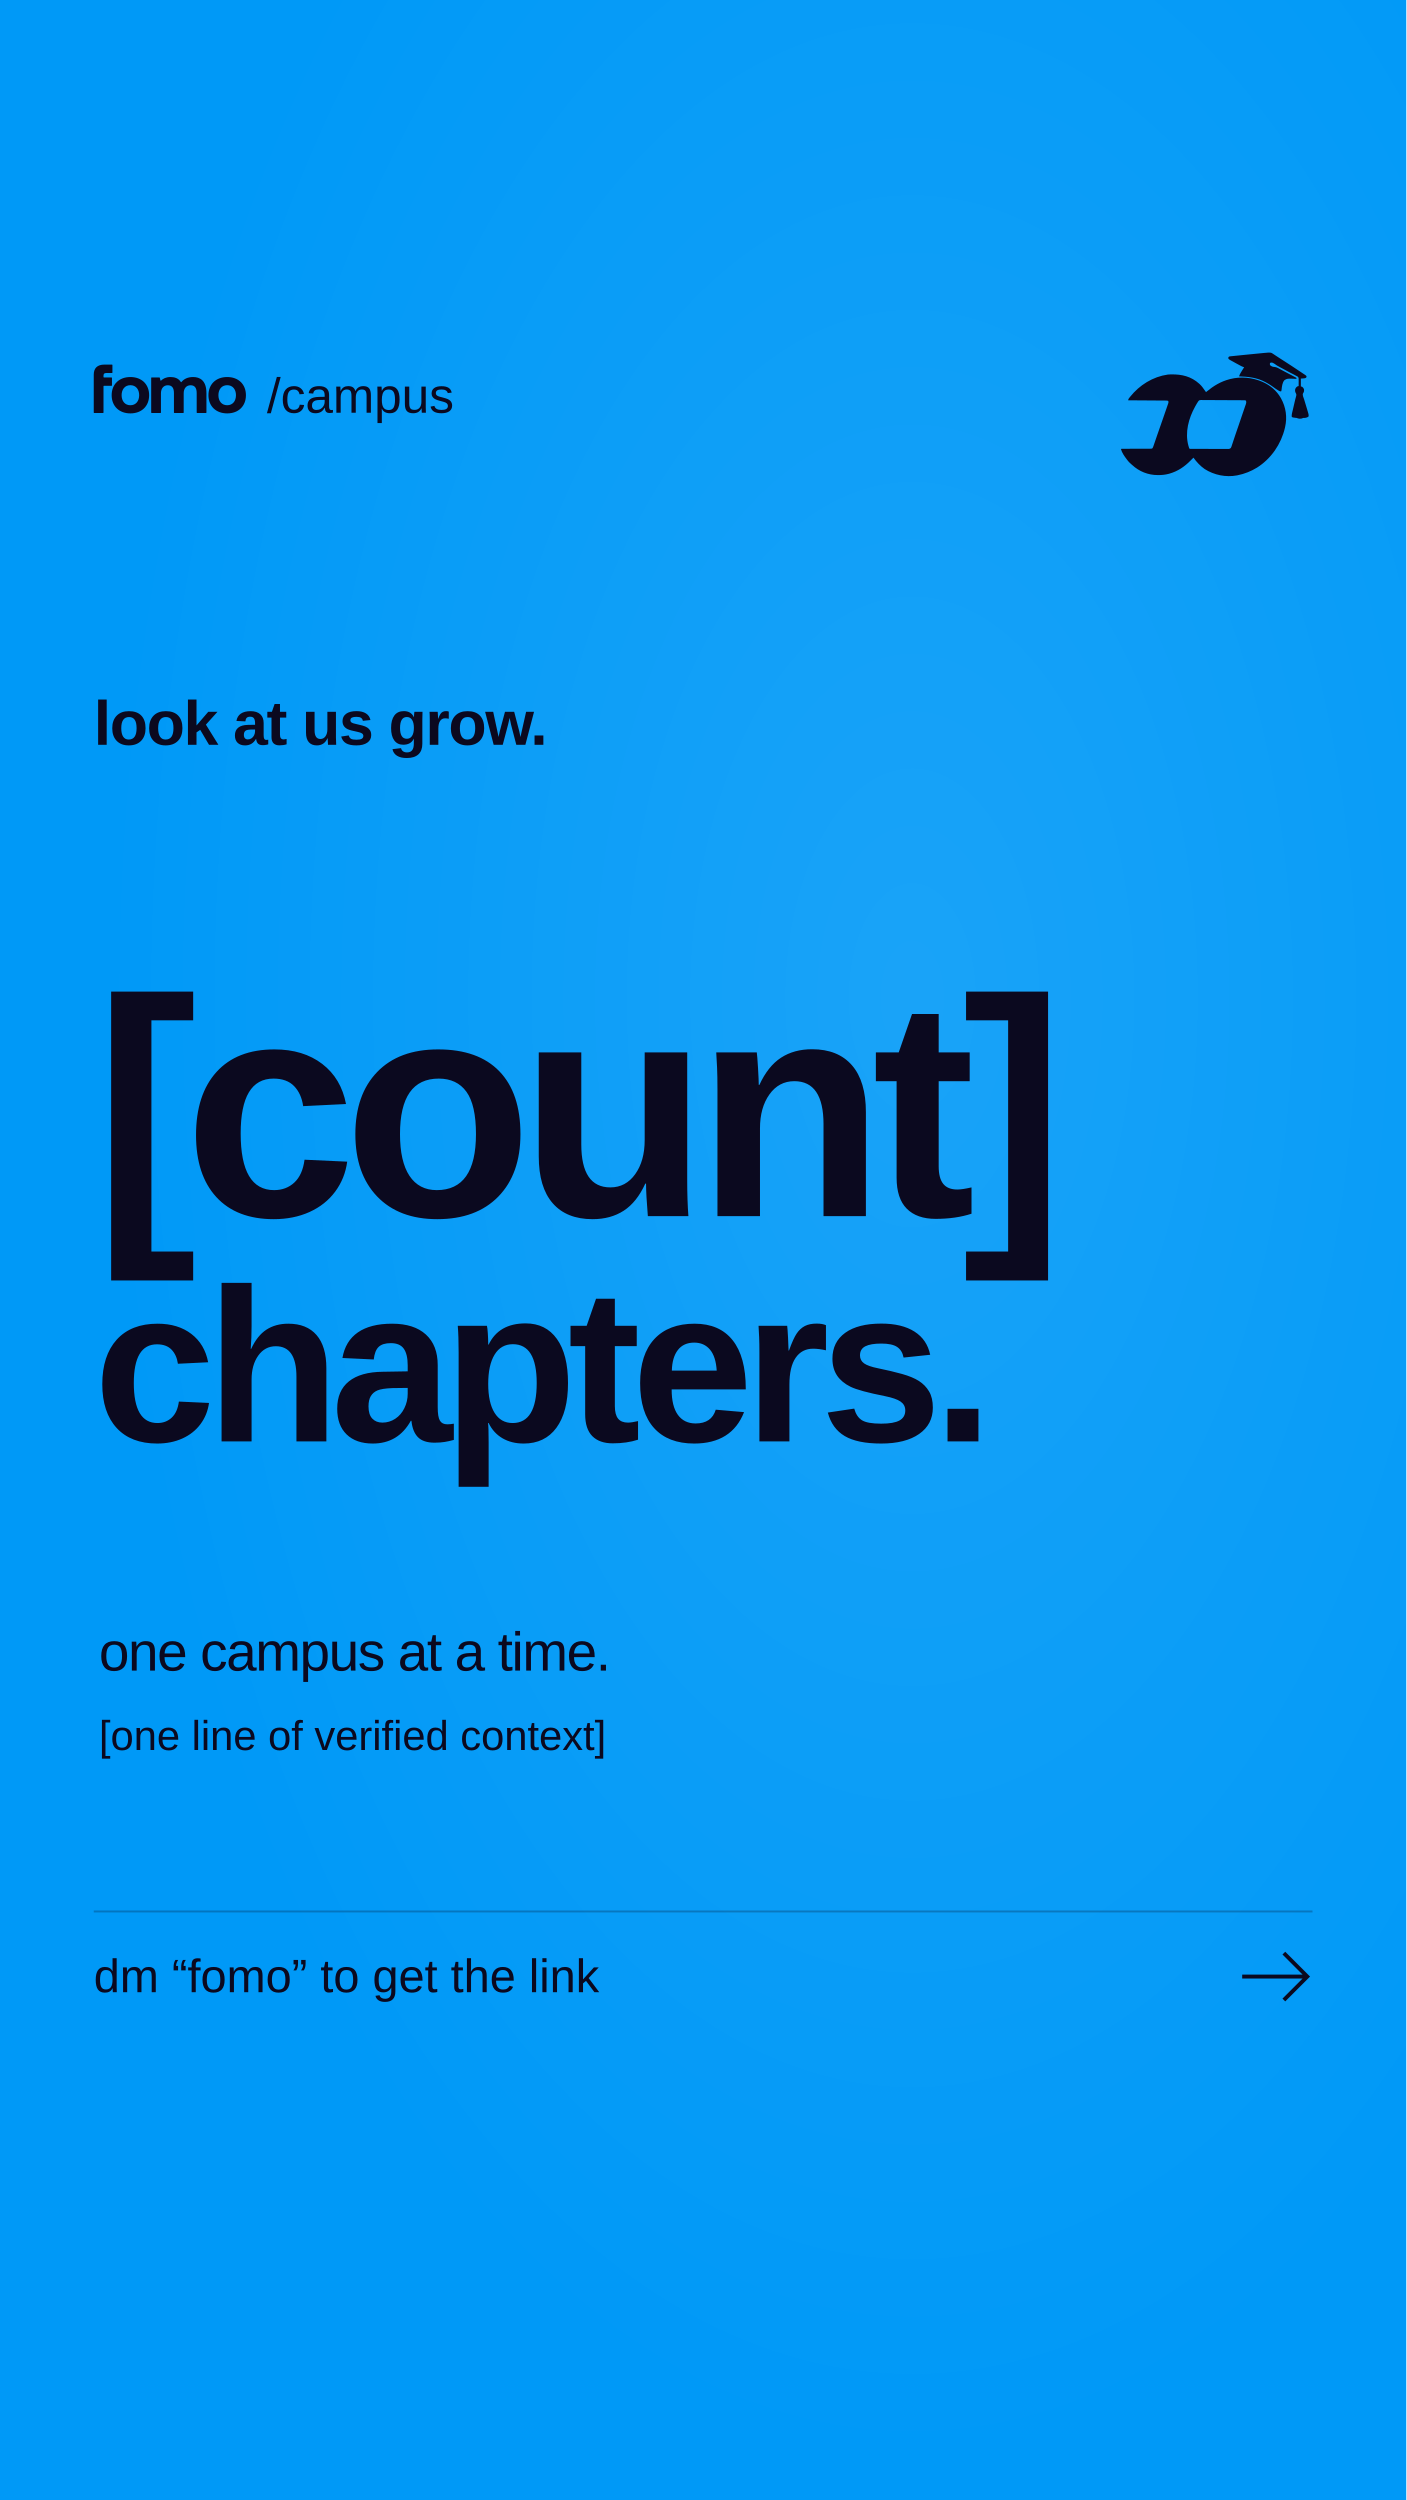
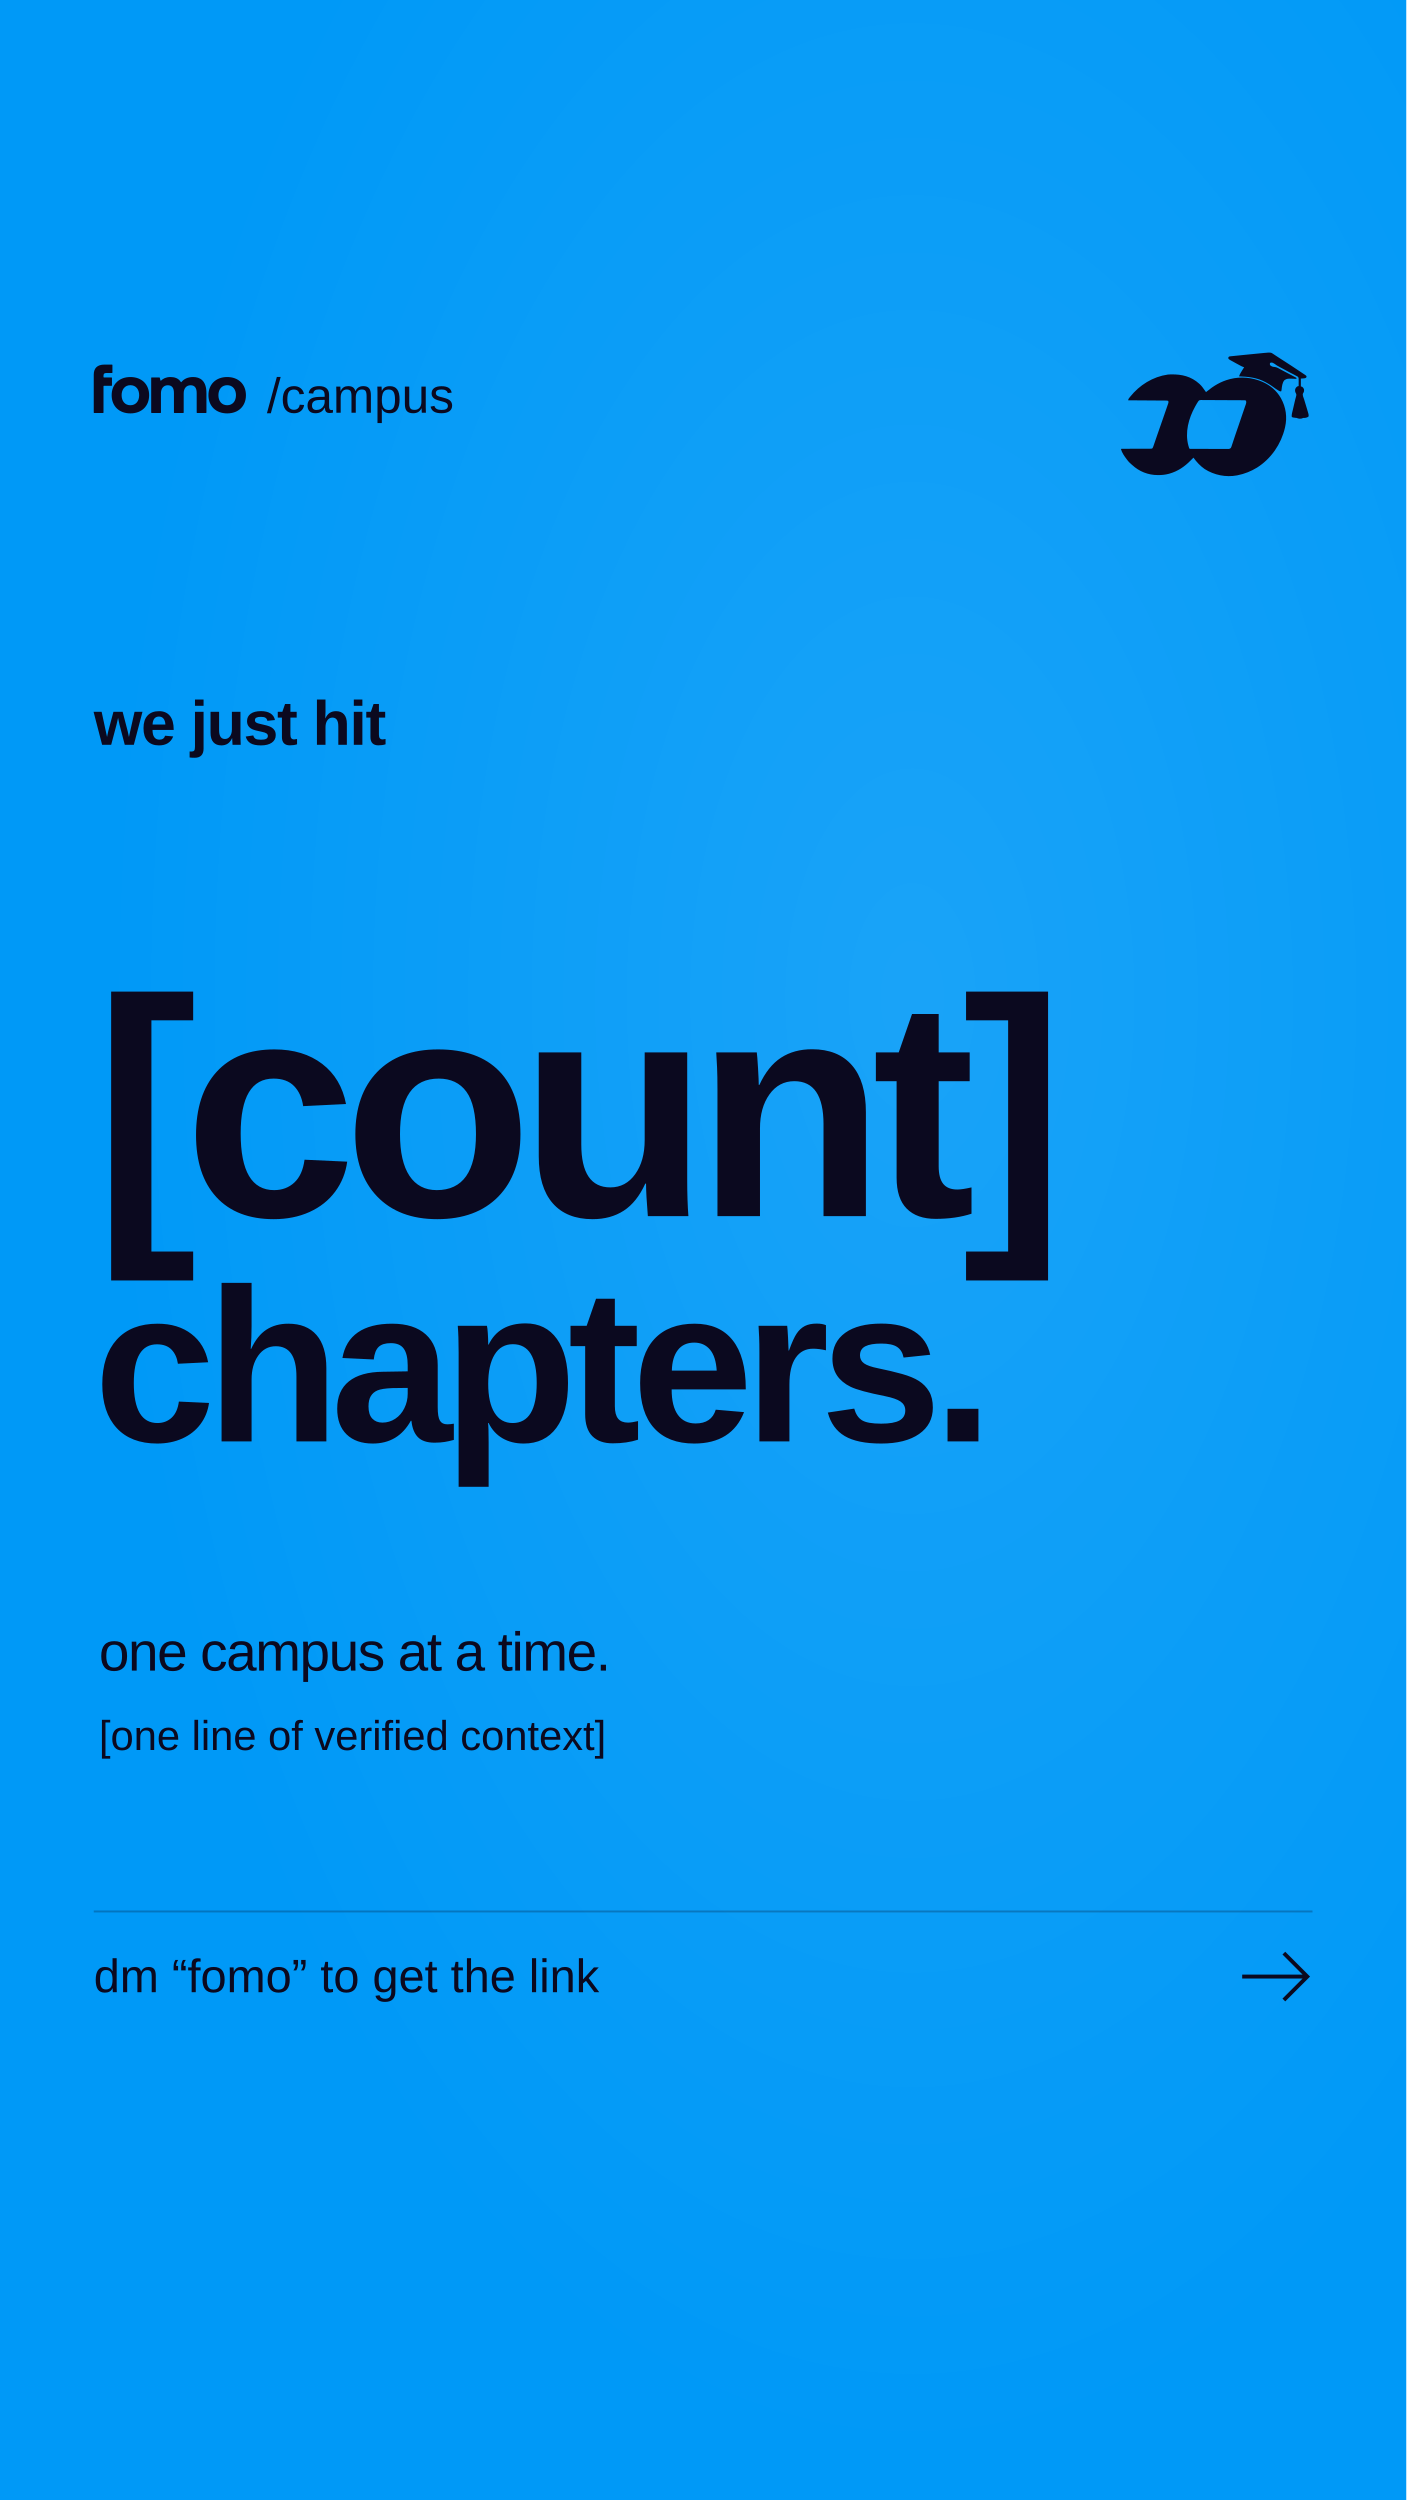
<svg xmlns="http://www.w3.org/2000/svg" xmlns:xlink="http://www.w3.org/1999/xlink" width="1080" height="1920" viewBox="0 0 1080 1920" role="img" aria-labelledby="title description">
  <defs>
    <style>text{font-family:Aeonik,Arial,sans-serif}</style>
    <symbol id="fomo-campus-mark" viewBox="0 0 620 415">
      <g fill="currentColor" fill-rule="evenodd">
        <path d="M0 0 C0.381 0.25 0.381 0.25 2.306 1.515 C3.878 2.55 5.442 3.598 6.998 4.657 C9.732 6.515 12.509 8.298 15.292 10.079 C17.399 11.43 19.495 12.796 21.59 14.164 C24.88 16.307 28.187 18.422 31.504 20.523 C49.106 31.686 66.441 43.242 83.757 54.843 C87.17 57.13 90.585 59.413 94.013 61.676 C94.574 62.047 95.136 62.418 95.714 62.8 C97.17 63.763 98.628 64.722 100.087 65.682 C102.25 67.187 102.25 67.187 104.25 69.188 C104.125 71.688 104.125 71.688 103.25 74.188 C99.92 76.466 96.412 76.605 92.5 76.812 C91.469 76.874 91.469 76.874 86.25 77.188 C86.25 85.438 86.25 93.688 86.25 102.188 C87.57 102.517 88.89 102.847 90.25 103.188 C93.186 105.388 95.078 107.671 96.25 111.188 C96.961 116.546 96.293 120.019 93.027 124.352 C90.708 129.829 95.015 138.1 96.688 143.375 C99.934 153.769 103.084 164.192 106.126 174.648 C106.582 176.211 107.043 177.773 107.508 179.334 C108.163 181.539 108.804 183.747 109.441 185.957 C109.64 186.614 109.838 187.272 110.043 187.949 C111.102 191.689 111.539 194.473 110.25 198.188 C104.979 201.712 99.412 202.434 93.25 202.188 C92.944 202.349 92.944 202.349 91.395 203.164 C88.732 204.435 86.752 204.454 83.812 204.438 C82.886 204.443 81.959 204.448 81.004 204.453 C78.072 204.17 75.954 203.315 73.25 202.188 C71.039 201.879 71.039 201.879 68.875 201.75 C59.926 200.789 59.926 200.789 57.25 198.188 C56.676 190.935 59.254 183.051 60.902 176.047 C61.166 174.91 61.428 173.773 61.691 172.635 C62.238 170.271 62.788 167.908 63.343 165.546 C64.049 162.533 64.748 159.518 65.444 156.502 C66.114 153.6 66.79 150.698 67.465 147.797 C67.589 147.259 67.589 147.259 68.219 144.539 C70.17 136.237 70.17 136.237 71.436 132.618 C72.439 129.624 72.221 128.175 71.25 125.188 C70.734 124.259 70.219 123.331 69.688 122.375 C67.648 117.853 67.231 113.939 68.977 109.227 C71.014 105.3 73.119 103.036 77.25 101.188 C77.91 101.188 78.57 101.188 79.25 101.188 C79.33 97.308 79.35 93.434 79.317 89.554 C79.314 88.237 79.327 86.92 79.356 85.603 C79.581 74.805 79.581 74.805 76.586 71.166 C74.22 69.539 71.868 68.365 69.25 67.188 C67.39 66.189 65.532 65.186 63.676 64.18 C62.166 63.406 60.657 62.632 59.143 61.865 C56.393 60.469 53.652 59.054 50.91 57.641 C50.353 57.354 49.796 57.067 49.223 56.772 C41.778 52.927 34.443 48.882 27.102 44.844 C24.172 43.233 21.236 41.643 18.273 40.094 C12.833 37.246 7.855 34.277 3.02 30.48 C-0.601 27.835 -4.037 26.039 -8.625 26.438 C-10.75 27.188 -10.75 27.188 -11.75 28.188 C-12.125 31 -12.125 31 -11.75 34.188 C-7.513 38.673 -2.735 40.104 3.273 40.398 C9.259 41.042 13.924 43.743 19.125 46.625 C20.657 47.45 22.189 48.275 23.722 49.099 C25.262 49.929 26.798 50.767 28.334 51.605 C31.714 53.44 35.119 55.223 38.531 56.998 C41.6 58.598 44.657 60.22 47.714 61.844 C50.058 63.086 52.407 64.318 54.756 65.549 C57.322 66.898 59.879 68.263 62.438 69.625 C62.925 69.879 62.925 69.879 65.395 71.166 C66.289 71.646 67.184 72.126 68.105 72.621 C68.906 73.044 69.707 73.468 70.532 73.904 C71.099 74.328 71.666 74.751 72.25 75.188 C72.25 76.177 72.25 77.168 72.25 78.188 C71.151 78.125 70.052 78.063 68.92 77.999 C43.085 76.883 43.085 76.883 34.25 82.188 C27.439 89.664 26.212 102.172 25.144 111.841 C24.906 113.925 24.906 113.925 24.25 117.188 C21.25 118.188 21.25 118.188 18.527 116.992 C17.406 116.363 16.294 115.718 15.188 115.062 C14.58 114.71 13.972 114.357 13.346 113.994 C8.089 110.861 3.173 107.315 -1.75 103.688 C-9.148 98.237 -16.625 93.466 -24.75 89.188 C-25.316 88.881 -25.883 88.575 -26.466 88.259 C-52.526 74.198 -80.598 71.188 -109.75 70.188 C-108.162 64.183 -104.98 59.26 -101.75 54 C-101.203 53.098 -100.657 52.197 -100.094 51.268 C-95.861 44.3 -95.861 44.3 -93.75 41.188 C-94.612 40.923 -95.473 40.659 -96.361 40.387 C-99.744 39.256 -102.842 37.695 -105.969 35.992 C-106.545 35.683 -107.121 35.375 -107.714 35.056 C-109.562 34.063 -111.406 33.063 -113.25 32.062 C-114.516 31.379 -115.782 30.696 -117.048 30.013 C-123.518 26.517 -129.979 23.004 -136.375 19.375 C-136.646 19.222 -136.646 19.222 -138.018 18.447 C-140.228 17.172 -141.932 16.005 -143.75 14.188 C-144 11.688 -144 11.688 -143.75 9.188 C-141.368 6.806 -140.56 6.841 -137.29 6.505 C-136.35 6.404 -135.41 6.303 -134.442 6.199 C-133.924 6.148 -133.924 6.148 -131.301 5.891 C-130.209 5.776 -129.117 5.662 -127.991 5.545 C-124.98 5.23 -121.968 4.927 -118.955 4.627 C-116.426 4.374 -113.899 4.115 -111.371 3.855 C-103.213 3.02 -95.052 2.208 -86.891 1.4 C-84.737 1.186 -82.584 0.972 -80.43 0.757 C-71.143 -0.17 -61.855 -1.084 -52.566 -1.986 C-50.513 -2.186 -48.46 -2.388 -46.408 -2.591 C-43.148 -2.912 -39.887 -3.226 -36.627 -3.536 C-34.875 -3.703 -33.123 -3.877 -31.372 -4.051 C-8.751 -6.169 -8.751 -6.169 0 0 Z " fill="currentColor" transform="translate(496.75,16.8125)" id="graduation-cap" />
        <path d="M0 0 C0.334 -0.005 0.334 -0.005 2.026 -0.03 C35.306 -0.419 64.488 6.477 89.801 29.238 C90.184 29.581 90.184 29.581 92.125 31.312 C98.284 37.128 102.994 43.789 107.761 50.741 C109.059 52.61 110.417 54.431 111.801 56.238 C112.456 55.693 113.11 55.148 113.785 54.586 C135.692 36.436 158.906 22.309 186.801 15.238 C187.536 15.044 188.272 14.849 189.029 14.648 C222.008 6.26 258.766 9.745 289.801 23.238 C290.489 23.536 291.178 23.833 291.887 24.14 C315.49 34.578 335.991 51.705 348.801 74.238 C349.161 74.872 349.521 75.506 349.893 76.159 C365.526 104.281 369.958 135.83 362.801 167.238 C362.629 167.999 362.458 168.76 362.281 169.544 C350.348 221.049 318.521 267.61 273.594 295.941 C254.204 307.791 234.057 315.773 211.801 320.238 C211.502 320.298 211.502 320.298 209.992 320.602 C174.894 327.278 137.487 319.563 107.488 300.426 C93.103 290.303 82.155 278.326 71.801 264.238 C68.857 267.165 65.943 270.117 63.051 273.094 C43.793 292.806 22.475 307.371 -4.262 314.988 C-4.609 315.088 -4.609 315.088 -6.369 315.591 C-17.371 318.551 -28.393 319.631 -39.762 319.613 C-40.365 319.613 -40.969 319.612 -41.591 319.612 C-72.15 319.486 -100.351 308.257 -122.715 287.512 C-124.06 286.281 -125.416 285.061 -126.829 283.909 C-131.425 280.147 -135.019 276.047 -138.574 271.301 C-138.854 270.931 -138.854 270.931 -140.267 269.058 C-147.312 259.582 -155.16 248.829 -158.199 237.238 C-157.199 236.238 -157.199 236.238 -155.554 236.114 C-155.195 236.114 -155.195 236.114 -153.379 236.114 C-152.557 236.111 -151.735 236.109 -150.889 236.106 C-149.981 236.108 -149.073 236.11 -148.137 236.112 C-147.662 236.111 -147.662 236.111 -145.255 236.107 C-143.182 236.103 -141.109 236.101 -139.036 236.1 C-134.637 236.097 -130.239 236.075 -125.84 236.055 C-117.64 236.017 -109.441 235.985 -101.241 235.988 C-95.547 235.99 -89.853 235.965 -84.159 235.926 C-81.984 235.915 -79.81 235.914 -77.635 235.922 C-74.596 235.931 -71.559 235.91 -68.52 235.882 C-67.616 235.892 -66.712 235.902 -65.781 235.913 C-63.48 235.874 -61.431 235.795 -59.199 235.238 C-57.222 232.975 -57.222 232.975 -56.199 230.238 C-56.049 229.877 -56.049 229.877 -55.287 228.046 C-55.034 227.307 -54.781 226.568 -54.52 225.807 C-54.225 224.954 -53.929 224.101 -53.625 223.222 C-53.313 222.303 -53.001 221.384 -52.68 220.438 C-52.345 219.467 -52.01 218.496 -51.665 217.495 C-50.567 214.307 -49.477 211.116 -48.387 207.926 C-47.618 205.689 -46.848 203.452 -46.078 201.216 C-45.688 200.085 -45.299 198.955 -44.91 197.824 C-44.717 197.263 -44.523 196.703 -44.324 196.125 C-43.737 194.417 -43.149 192.708 -42.562 191 C-39.445 181.928 -36.273 172.877 -33.085 163.829 C-30.438 156.305 -27.818 148.772 -25.199 141.238 C-25.01 140.693 -25.01 140.693 -24.05 137.935 C-21.733 131.275 -19.426 124.611 -17.137 117.941 C-16.101 114.925 -15.062 111.911 -14.015 108.9 C-12.847 105.543 -11.696 102.18 -10.547 98.816 C-10.192 97.805 -9.838 96.793 -9.473 95.751 C-9.315 95.284 -9.315 95.284 -8.516 92.923 C-8.236 92.111 -7.956 91.299 -7.668 90.462 C-7.144 87.979 -7.261 86.586 -8.199 84.238 C-10.694 82.991 -12.393 83.1 -15.185 83.08 C-16.24 83.07 -17.294 83.06 -18.381 83.05 C-19.554 83.044 -20.727 83.039 -21.901 83.033 C-23.133 83.023 -24.364 83.013 -25.596 83.003 C-28.945 82.976 -32.294 82.955 -35.643 82.935 C-39.141 82.913 -42.639 82.886 -46.137 82.859 C-52.764 82.809 -59.39 82.764 -66.016 82.721 C-73.559 82.672 -81.102 82.617 -88.645 82.561 C-104.163 82.447 -119.681 82.341 -135.199 82.238 C-135.199 78.256 -133.316 76.355 -130.949 73.363 C-130.725 73.077 -130.725 73.077 -129.591 71.629 C-99.67 33.987 -57.047 7.132 -9.063 0.45 C-6.043 0.107 -3.037 0.037 0 0 Z M85.796 87.473 C85.467 88.055 85.139 88.638 84.801 89.238 C84.204 90.127 83.608 91.016 82.993 91.931 C81.328 94.816 79.668 97.702 78.051 100.613 C77.748 101.154 77.446 101.696 77.135 102.253 C56.446 139.508 44.401 184.136 55.855 226.273 C58.318 234.756 58.318 234.756 59.801 236.238 C61.436 236.341 63.077 236.373 64.716 236.379 C65.248 236.382 65.248 236.382 67.94 236.396 C69.13 236.397 70.319 236.398 71.509 236.399 C72.754 236.404 73.999 236.409 75.244 236.414 C78.634 236.428 82.025 236.434 85.415 236.438 C87.533 236.441 89.65 236.446 91.767 236.45 C98.388 236.464 105.009 236.473 111.629 236.477 C119.278 236.482 126.927 236.499 134.576 236.528 C140.483 236.55 146.39 236.56 152.298 236.561 C155.828 236.562 159.358 236.568 162.889 236.586 C166.21 236.602 169.532 236.605 172.854 236.596 C174.073 236.595 175.292 236.599 176.511 236.609 C178.175 236.622 179.84 236.614 181.505 236.606 C181.971 236.607 181.971 236.607 184.328 236.61 C187.274 236.167 188.63 235.243 190.801 233.238 C191.826 231.269 191.826 231.269 192.577 228.99 C192.87 228.127 193.162 227.263 193.463 226.373 C193.766 225.431 194.07 224.49 194.383 223.52 C194.714 222.531 195.045 221.542 195.385 220.524 C196.286 217.828 197.174 215.128 198.058 212.427 C198.991 209.588 199.939 206.754 200.887 203.919 C201.273 202.767 201.658 201.614 202.044 200.462 C202.235 199.888 202.427 199.315 202.624 198.725 C203.21 196.972 203.793 195.219 204.377 193.465 C207.713 183.444 211.177 173.469 214.683 163.506 C220.927 145.762 227.018 127.969 232.861 110.088 C233.957 106.744 235.087 103.418 236.28 100.107 C236.399 99.771 236.399 99.771 237.001 98.067 C237.451 96.798 237.911 95.532 238.385 94.271 C239.795 90.248 239.98 87.345 238.801 83.238 C236.124 81.9 234.056 82.094 231.058 82.071 C230.464 82.065 229.871 82.059 229.259 82.053 C227.261 82.035 225.264 82.024 223.267 82.014 C221.838 82.002 220.409 81.991 218.98 81.979 C214.279 81.943 209.579 81.917 204.879 81.895 C204.079 81.891 203.28 81.887 202.456 81.883 C194.917 81.846 187.378 81.815 179.839 81.793 C170.194 81.766 160.549 81.715 150.904 81.633 C144.124 81.577 137.344 81.548 130.563 81.539 C126.512 81.533 122.463 81.515 118.413 81.468 C114.601 81.424 110.79 81.413 106.977 81.428 C105.58 81.428 104.183 81.416 102.786 81.39 C90.014 81.172 90.014 81.172 85.796 87.473 Z " fill="currentColor" transform="translate(170.1992,80.76172)" id="fomo-eyes" />
      </g>
    </symbol>
    <symbol id="fomo-wordmark" viewBox="0 0 352 113">
      <path d="M0.003 23.325C0.003 8.468 7.991 0 24.923 0H42.105C42.675 0 43.134 0.46 43.134 1.029V18.462C43.134 19.031 42.675 19.49 42.105 19.49H28.757C24.443 19.49 22.526 21.408 22.526 25.561V28.685C22.526 29.255 22.985 29.714 23.555 29.714H41.076C41.646 29.714 42.105 30.174 42.105 30.743V48.014C42.105 48.584 41.646 49.043 41.076 49.043H23.555C22.985 49.043 22.526 49.503 22.526 50.072V110.797C22.526 111.366 22.066 111.826 21.497 111.826H1.029C0.46 111.826 0 111.366 0 110.797V23.325H0.003Z" fill="currentColor" />
      <path d="M41.381 70.769C41.381 45.528 58.636 28.757 84.673 28.757C110.711 28.757 127.965 45.531 127.965 70.769C127.965 96.008 110.711 112.782 84.673 112.782C58.636 112.782 41.381 96.008 41.381 70.769ZM104.959 70.769C104.959 57.192 97.291 47.606 84.67 47.606C72.049 47.606 64.384 57.192 64.384 70.769C64.384 84.347 72.052 93.933 84.67 93.933C97.287 93.933 104.959 84.347 104.959 70.769Z" fill="currentColor" />
      <path d="M260.369 65.978V110.796C260.369 111.366 259.909 111.825 259.34 111.825H238.872C238.302 111.825 237.843 111.366 237.843 110.796V65.817C237.843 53.995 233.371 47.767 223.785 47.767C214.199 47.767 207.491 54.794 207.81 67.415V110.796C207.81 111.366 207.35 111.825 206.781 111.825H186.313C185.744 111.825 185.284 111.366 185.284 110.796V65.817C185.284 53.995 180.812 47.767 171.065 47.767C161.318 47.767 155.251 55.117 155.251 66.616V110.796C155.251 111.366 154.792 111.825 154.222 111.825H133.754C133.185 111.825 132.725 111.366 132.725 110.796V30.746C132.725 30.177 133.185 29.717 133.754 29.717H151.571C152.044 29.717 152.456 30.039 152.569 30.495L154.088 36.58C154.246 37.211 155.028 37.447 155.501 37.002C160.183 32.615 166.476 28.757 177.451 28.757C186.961 28.757 195.882 31.703 201.246 40.284C201.565 40.791 202.281 40.836 202.652 40.362C208.307 33.136 217.317 28.757 229.687 28.757C245.662 28.757 260.358 37.063 260.358 65.978H260.369Z" fill="currentColor" />
      <path d="M265.029 70.769C265.029 45.528 282.284 28.757 308.321 28.757C334.359 28.757 351.613 45.531 351.613 70.769C351.613 96.008 334.359 112.782 308.321 112.782C282.284 112.782 265.029 96.008 265.029 70.769ZM328.607 70.769C328.607 57.192 320.939 47.606 308.318 47.606C295.697 47.606 288.032 57.192 288.032 70.769C288.032 84.347 295.7 93.933 308.318 93.933C320.935 93.933 328.607 84.347 328.607 70.769Z" fill="currentColor" />
    </symbol>
    <radialGradient id="glow" cx="0.65" cy="0.4" r="0.58">
      <stop stop-color="#FFFFFF" stop-opacity="0.1" />
      <stop offset="1" stop-color="#FFFFFF" stop-opacity="0" />
    </radialGradient>
  </defs>
  <g id="background">
    <rect width="1080" height="1920" fill="#0099F7" />
    <rect width="1080" height="1920" fill="url(#glow)" />
  </g>
  <g id="brand" color="#0B091F">
    <use href="#fomo-wordmark" xlink:href="#fomo-wordmark" x="72" y="280" width="117" height="37.560" />
    <text x="205" y="317" font-size="38" fill="#0B091F" font-weight="500">/campus</text>
    <use href="#fomo-campus-mark" xlink:href="#fomo-campus-mark" x="858" y="268" width="150" height="100.403" />
  </g>
  <g id="editable-chapter-milestone">
-     <text x="72" y="572" font-size="48" fill="#0B091F" font-weight="700" letter-spacing="-1">look at us grow.</text>
+     <text x="72" y="572" font-size="48" fill="#0B091F" font-weight="700" letter-spacing="-1">we just hit</text>
    <text x="72" y="934" font-size="238" fill="#0B091F" font-weight="700" letter-spacing="-10">[count]</text>
    <text x="72" y="1107" font-size="168" fill="#0B091F" font-weight="700" letter-spacing="-7">chapters.</text>
    <text x="76" y="1283" font-size="42" fill="#0B091F" font-weight="500" letter-spacing="-1">one campus at a time.</text>
    <text x="76" y="1344" font-size="32" fill="#0B091F" font-weight="400">[one line of verified context]</text>
  </g>
  <g id="editable-call-to-action">
    <path d="M72 1468 H1008" fill="none" stroke="#0B091F" stroke-opacity=".25" stroke-width="1.5" />
    <text x="72" y="1530" font-size="36" fill="#0B091F" font-weight="500">dm “fomo” to get the link</text>
    <path d="M954 1518 H1004 M986 1500 L1004 1518 L986 1536" fill="none" stroke="#0B091F" stroke-width="3" />
  </g>
</svg>
